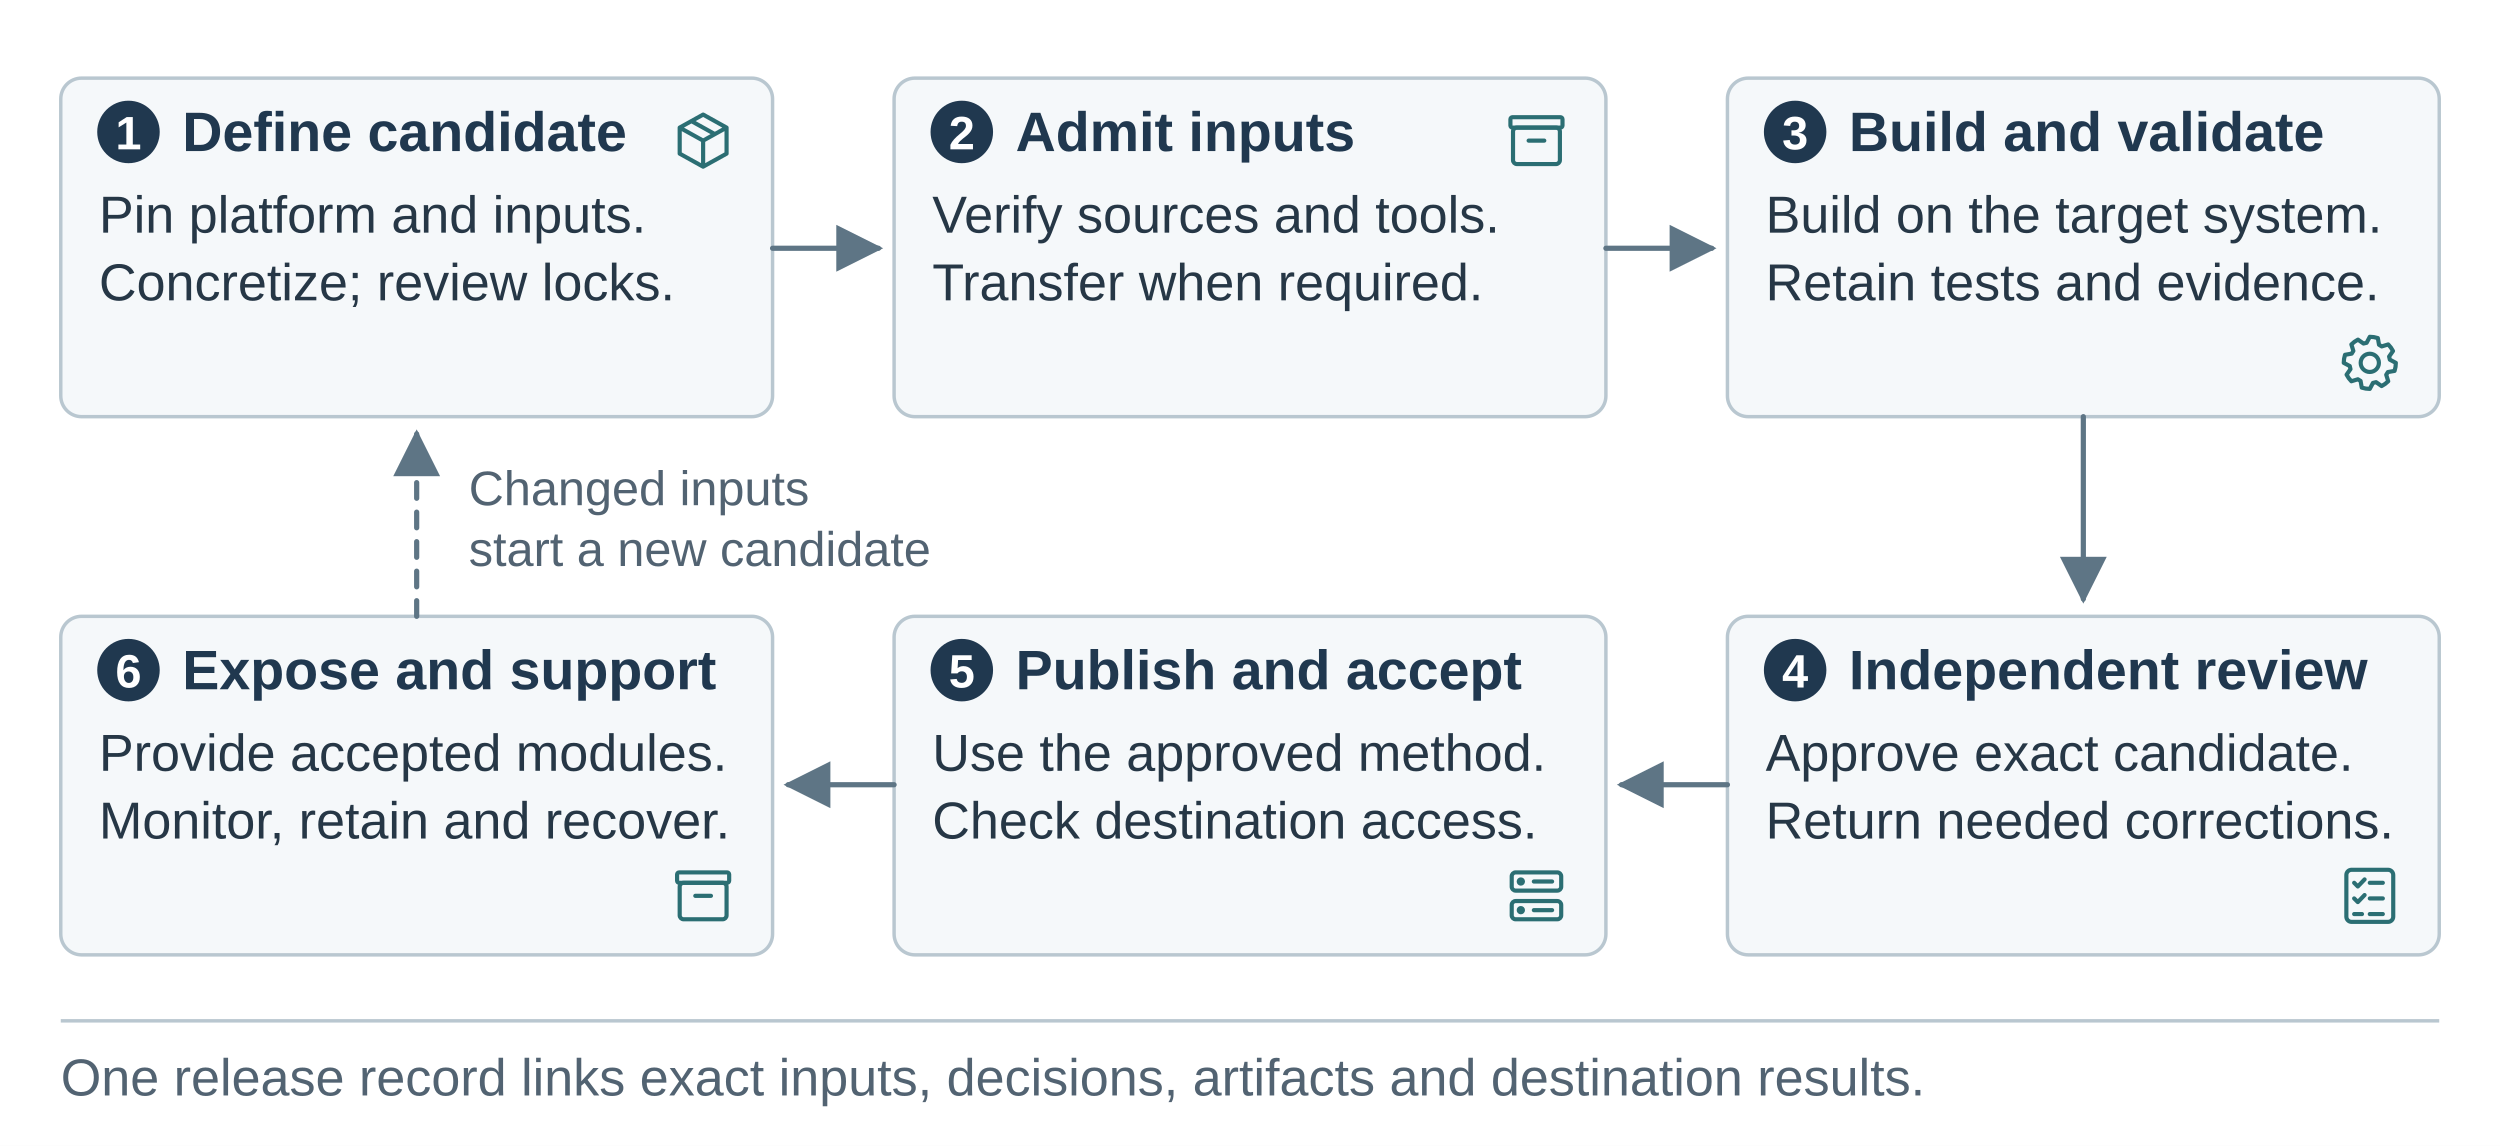
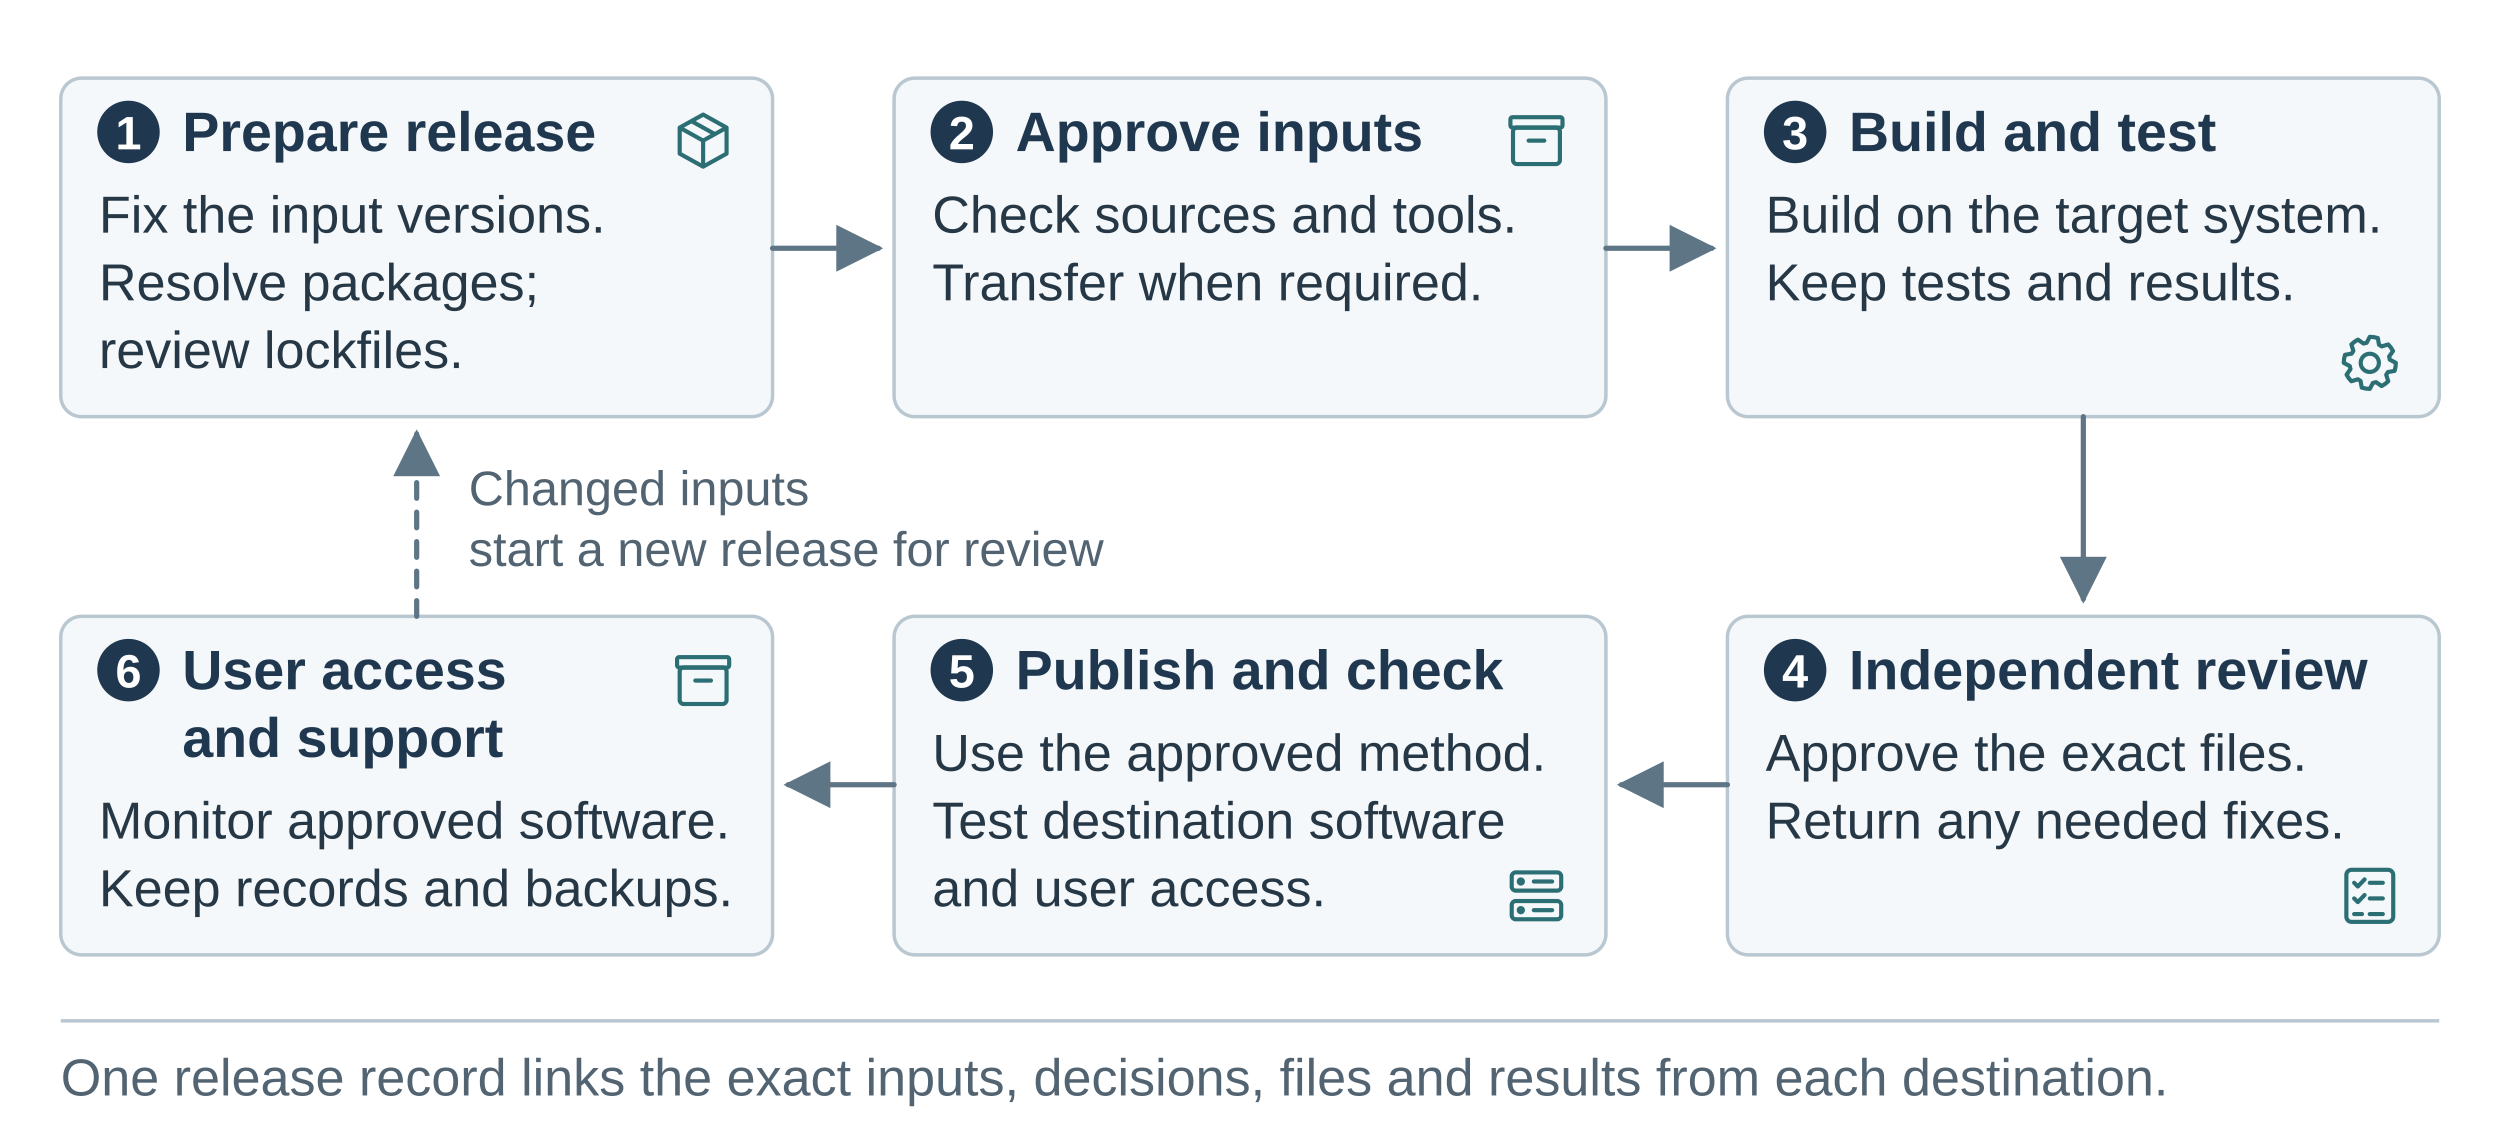
<svg xmlns="http://www.w3.org/2000/svg" width="1440" height="660" viewBox="0 0 1440 660" role="img">
  <defs>
    <marker id="arrow" viewBox="0 0 10 10" refX="9" refY="5" markerWidth="9" markerHeight="9" orient="auto-start-reverse">
      <path d="M 0 0 L 10 5 L 0 10 z" fill="#5E7585" />
    </marker>
  </defs>
  <rect width="1440" height="660" fill="#FFFFFF" />
  <rect x="35" y="45" width="410" height="195" rx="12" fill="#F5F8FA" stroke="#B9C7D0" stroke-width="2" />
  <circle cx="74" cy="76" r="18" fill="#20384F" />
  <text x="74" y="86" font-family="Arial, Helvetica, sans-serif" font-size="27" font-weight="700" fill="#FFFFFF" text-anchor="middle">
    <tspan x="74" dy="0">1</tspan>
  </text>
  <text x="105" y="87" font-family="Arial, Helvetica, sans-serif" font-size="32" font-weight="700" fill="#20384F" text-anchor="start">
-     <tspan x="105" dy="0">Define candidate</tspan>
+     <tspan x="105" dy="0">Prepare release</tspan>
  </text>
  <text x="57" y="134" font-family="Arial, Helvetica, sans-serif" font-size="30" font-weight="400" fill="#263746" text-anchor="start">
-     <tspan x="57" dy="0">Pin platform and inputs.</tspan>
-     <tspan x="57" dy="39">Concretize; review locks.</tspan>
+     <tspan x="57" dy="0">Fix the input versions.</tspan>
+     <tspan x="57" dy="39">Resolve packages;</tspan>
+     <tspan x="57" dy="39">review lockfiles.</tspan>
  </text>
  <rect x="515" y="45" width="410" height="195" rx="12" fill="#F5F8FA" stroke="#B9C7D0" stroke-width="2" />
  <circle cx="554" cy="76" r="18" fill="#20384F" />
  <text x="554" y="86" font-family="Arial, Helvetica, sans-serif" font-size="27" font-weight="700" fill="#FFFFFF" text-anchor="middle">
    <tspan x="554" dy="0">2</tspan>
  </text>
  <text x="585" y="87" font-family="Arial, Helvetica, sans-serif" font-size="32" font-weight="700" fill="#20384F" text-anchor="start">
-     <tspan x="585" dy="0">Admit inputs</tspan>
+     <tspan x="585" dy="0">Approve inputs</tspan>
  </text>
  <text x="537" y="134" font-family="Arial, Helvetica, sans-serif" font-size="30" font-weight="400" fill="#263746" text-anchor="start">
-     <tspan x="537" dy="0">Verify sources and tools.</tspan>
+     <tspan x="537" dy="0">Check sources and tools.</tspan>
    <tspan x="537" dy="39">Transfer when required.</tspan>
  </text>
  <rect x="995" y="45" width="410" height="195" rx="12" fill="#F5F8FA" stroke="#B9C7D0" stroke-width="2" />
  <circle cx="1034" cy="76" r="18" fill="#20384F" />
  <text x="1034" y="86" font-family="Arial, Helvetica, sans-serif" font-size="27" font-weight="700" fill="#FFFFFF" text-anchor="middle">
    <tspan x="1034" dy="0">3</tspan>
  </text>
  <text x="1065" y="87" font-family="Arial, Helvetica, sans-serif" font-size="32" font-weight="700" fill="#20384F" text-anchor="start">
-     <tspan x="1065" dy="0">Build and validate</tspan>
+     <tspan x="1065" dy="0">Build and test</tspan>
  </text>
  <text x="1017" y="134" font-family="Arial, Helvetica, sans-serif" font-size="30" font-weight="400" fill="#263746" text-anchor="start">
    <tspan x="1017" dy="0">Build on the target system.</tspan>
-     <tspan x="1017" dy="39">Retain tests and evidence.</tspan>
+     <tspan x="1017" dy="39">Keep tests and results.</tspan>
  </text>
  <polyline points="445,143 506,143" fill="none" stroke="#5E7585" stroke-width="3" stroke-linejoin="round" stroke-linecap="round" marker-end="url(#arrow)" />
  <polyline points="925,143 986,143" fill="none" stroke="#5E7585" stroke-width="3" stroke-linejoin="round" stroke-linecap="round" marker-end="url(#arrow)" />
  <polyline points="1200,240 1200,345" fill="none" stroke="#5E7585" stroke-width="3" stroke-linejoin="round" stroke-linecap="round" marker-end="url(#arrow)" />
  <rect x="995" y="355" width="410" height="195" rx="12" fill="#F5F8FA" stroke="#B9C7D0" stroke-width="2" />
  <circle cx="1034" cy="386" r="18" fill="#20384F" />
  <text x="1034" y="396" font-family="Arial, Helvetica, sans-serif" font-size="27" font-weight="700" fill="#FFFFFF" text-anchor="middle">
    <tspan x="1034" dy="0">4</tspan>
  </text>
  <text x="1065" y="397" font-family="Arial, Helvetica, sans-serif" font-size="32" font-weight="700" fill="#20384F" text-anchor="start">
    <tspan x="1065" dy="0">Independent review</tspan>
  </text>
  <text x="1017" y="444" font-family="Arial, Helvetica, sans-serif" font-size="30" font-weight="400" fill="#263746" text-anchor="start">
-     <tspan x="1017" dy="0">Approve exact candidate.</tspan>
-     <tspan x="1017" dy="39">Return needed corrections.</tspan>
+     <tspan x="1017" dy="0">Approve the exact files.</tspan>
+     <tspan x="1017" dy="39">Return any needed fixes.</tspan>
  </text>
  <rect x="515" y="355" width="410" height="195" rx="12" fill="#F5F8FA" stroke="#B9C7D0" stroke-width="2" />
  <circle cx="554" cy="386" r="18" fill="#20384F" />
  <text x="554" y="396" font-family="Arial, Helvetica, sans-serif" font-size="27" font-weight="700" fill="#FFFFFF" text-anchor="middle">
    <tspan x="554" dy="0">5</tspan>
  </text>
  <text x="585" y="397" font-family="Arial, Helvetica, sans-serif" font-size="32" font-weight="700" fill="#20384F" text-anchor="start">
-     <tspan x="585" dy="0">Publish and accept</tspan>
+     <tspan x="585" dy="0">Publish and check</tspan>
  </text>
  <text x="537" y="444" font-family="Arial, Helvetica, sans-serif" font-size="30" font-weight="400" fill="#263746" text-anchor="start">
    <tspan x="537" dy="0">Use the approved method.</tspan>
-     <tspan x="537" dy="39">Check destination access.</tspan>
+     <tspan x="537" dy="39">Test destination software</tspan>
+     <tspan x="537" dy="39">and user access.</tspan>
  </text>
  <rect x="35" y="355" width="410" height="195" rx="12" fill="#F5F8FA" stroke="#B9C7D0" stroke-width="2" />
  <circle cx="74" cy="386" r="18" fill="#20384F" />
  <text x="74" y="396" font-family="Arial, Helvetica, sans-serif" font-size="27" font-weight="700" fill="#FFFFFF" text-anchor="middle">
    <tspan x="74" dy="0">6</tspan>
  </text>
  <text x="105" y="397" font-family="Arial, Helvetica, sans-serif" font-size="32" font-weight="700" fill="#20384F" text-anchor="start">
-     <tspan x="105" dy="0">Expose and support</tspan>
+     <tspan x="105" dy="0">User access</tspan>
+     <tspan x="105" dy="39">and support</tspan>
  </text>
-   <text x="57" y="444" font-family="Arial, Helvetica, sans-serif" font-size="30" font-weight="400" fill="#263746" text-anchor="start">
-     <tspan x="57" dy="0">Provide accepted modules.</tspan>
-     <tspan x="57" dy="39">Monitor, retain and recover.</tspan>
+   <text x="57" y="483" font-family="Arial, Helvetica, sans-serif" font-size="30" font-weight="400" fill="#263746" text-anchor="start">
+     <tspan x="57" dy="0">Monitor approved software.</tspan>
+     <tspan x="57" dy="39">Keep records and backups.</tspan>
  </text>
  <polyline points="995,452 934,452" fill="none" stroke="#5E7585" stroke-width="3" stroke-linejoin="round" stroke-linecap="round" marker-end="url(#arrow)" />
  <polyline points="515,452 454,452" fill="none" stroke="#5E7585" stroke-width="3" stroke-linejoin="round" stroke-linecap="round" marker-end="url(#arrow)" />
  <polyline points="240,355 240,250" fill="none" stroke="#5E7585" stroke-width="3" stroke-linejoin="round" stroke-linecap="round" marker-end="url(#arrow)" stroke-dasharray="9 8" />
  <text x="270" y="291" font-family="Arial, Helvetica, sans-serif" font-size="28" font-weight="400" fill="#526372" text-anchor="start">
    <tspan x="270" dy="0">Changed inputs</tspan>
-     <tspan x="270" dy="35">start a new candidate</tspan>
+     <tspan x="270" dy="35">start a new release for review</tspan>
  </text>
  <line x1="35" y1="588" x2="1405" y2="588" stroke="#B9C7D0" stroke-width="2" />
  <text x="35" y="631" font-family="Arial, Helvetica, sans-serif" font-size="30" font-weight="400" fill="#526372" text-anchor="start">
-     <tspan x="35" dy="0">One release record links exact inputs, decisions, artifacts and destination results.</tspan>
+     <tspan x="35" dy="0">One release record links the exact inputs, decisions, files and results from each destination.</tspan>
  </text>
  <g transform="translate(387 63) scale(1.5)" fill="none" stroke="#2B6E73" stroke-width="1.6" stroke-linecap="round" stroke-linejoin="round" aria-hidden="true">
    <path d="M3 7 12 2 21 7 12 12Z M3 7v10l9 5 9-5V7 M12 12v10 M7.5 4.5l9 5" />
  </g>
  <g transform="translate(867 63) scale(1.5)" fill="none" stroke="#2B6E73" stroke-width="1.6" stroke-linecap="round" stroke-linejoin="round" aria-hidden="true">
    <rect x="3" y="7" width="18" height="14" rx="1.5" />
    <rect x="2" y="3" width="20" height="4" rx=".8" />
    <path d="M9 12h6" />
  </g>
  <g transform="translate(1347 191) scale(1.5)" fill="none" stroke="#2B6E73" stroke-width="1.6" stroke-linecap="round" stroke-linejoin="round" aria-hidden="true">
    <polygon points="22.00,12.00 21.88,13.56 21.51,15.09 18.95,15.54 18.31,16.58 19.07,19.07 17.88,20.09 16.54,20.91 14.41,19.42 13.22,19.70 12.00,22.00 10.44,21.88 8.91,21.51 8.46,18.95 7.42,18.31 4.93,19.07 3.91,17.88 3.09,16.54 4.58,14.41 4.30,13.22 2.00,12.00 2.12,10.44 2.49,8.91 5.05,8.46 5.69,7.42 4.93,4.93 6.12,3.91 7.46,3.09 9.59,4.58 10.78,4.30 12.00,2.00 13.56,2.12 15.09,2.49 15.54,5.05 16.58,5.69 19.07,4.93 20.09,6.12 20.91,7.46 19.42,9.59 19.70,10.78" />
    <circle cx="12" cy="12" r="3.5" />
  </g>
  <g transform="translate(1347 498) scale(1.5)" fill="none" stroke="#2B6E73" stroke-width="1.6" stroke-linecap="round" stroke-linejoin="round" aria-hidden="true">
    <rect x="3" y="2" width="18" height="20" rx="2" />
    <path d="m6 7 1.4 1.4L10 5.7 M12 7h5 m-11 6 1.4 1.4 2.6-2.7 M12 13h5 M6 19h3 m3 0h5" />
  </g>
  <g transform="translate(867 498) scale(1.5)" fill="none" stroke="#2B6E73" stroke-width="1.6" stroke-linecap="round" stroke-linejoin="round" aria-hidden="true">
    <rect x="2.5" y="3" width="19" height="7" rx="1.5" />
    <rect x="2.5" y="14" width="19" height="7" rx="1.5" />
    <path d="M11 6.5h7 M11 17.5h7" />
    <circle cx="6" cy="6.5" r=".8" />
    <circle cx="6" cy="17.5" r=".8" />
  </g>
-   <g transform="translate(387 498) scale(1.5)" fill="none" stroke="#2B6E73" stroke-width="1.6" stroke-linecap="round" stroke-linejoin="round" aria-hidden="true">
+   <g transform="translate(387 374) scale(1.5)" fill="none" stroke="#2B6E73" stroke-width="1.6" stroke-linecap="round" stroke-linejoin="round" aria-hidden="true">
    <rect x="3" y="7" width="18" height="14" rx="1.5" />
    <rect x="2" y="3" width="20" height="4" rx=".8" />
    <path d="M9 12h6" />
  </g>
</svg>
